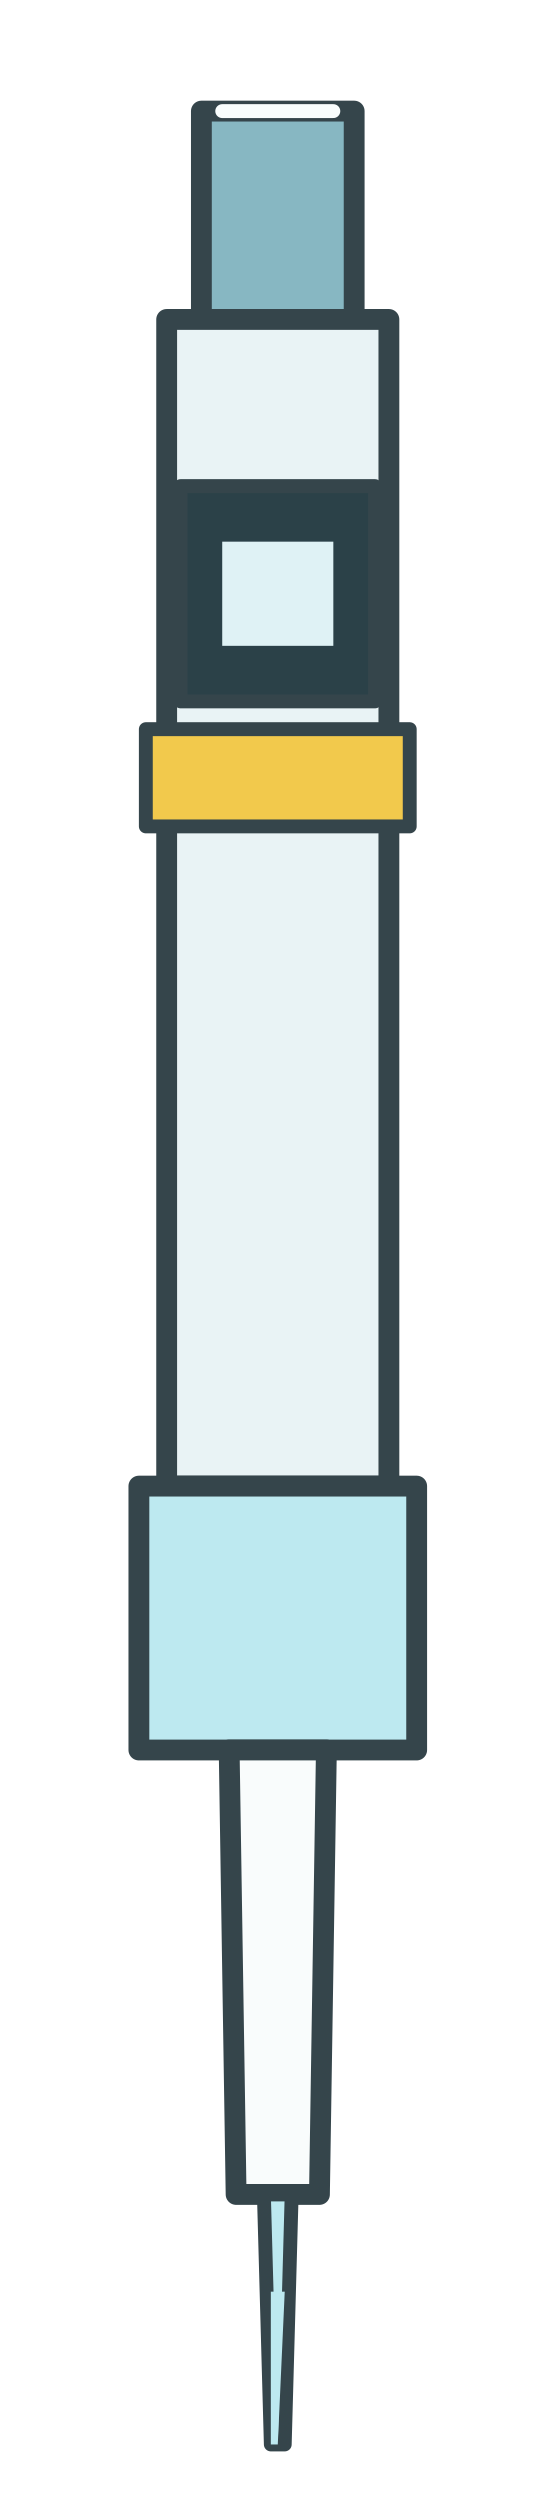
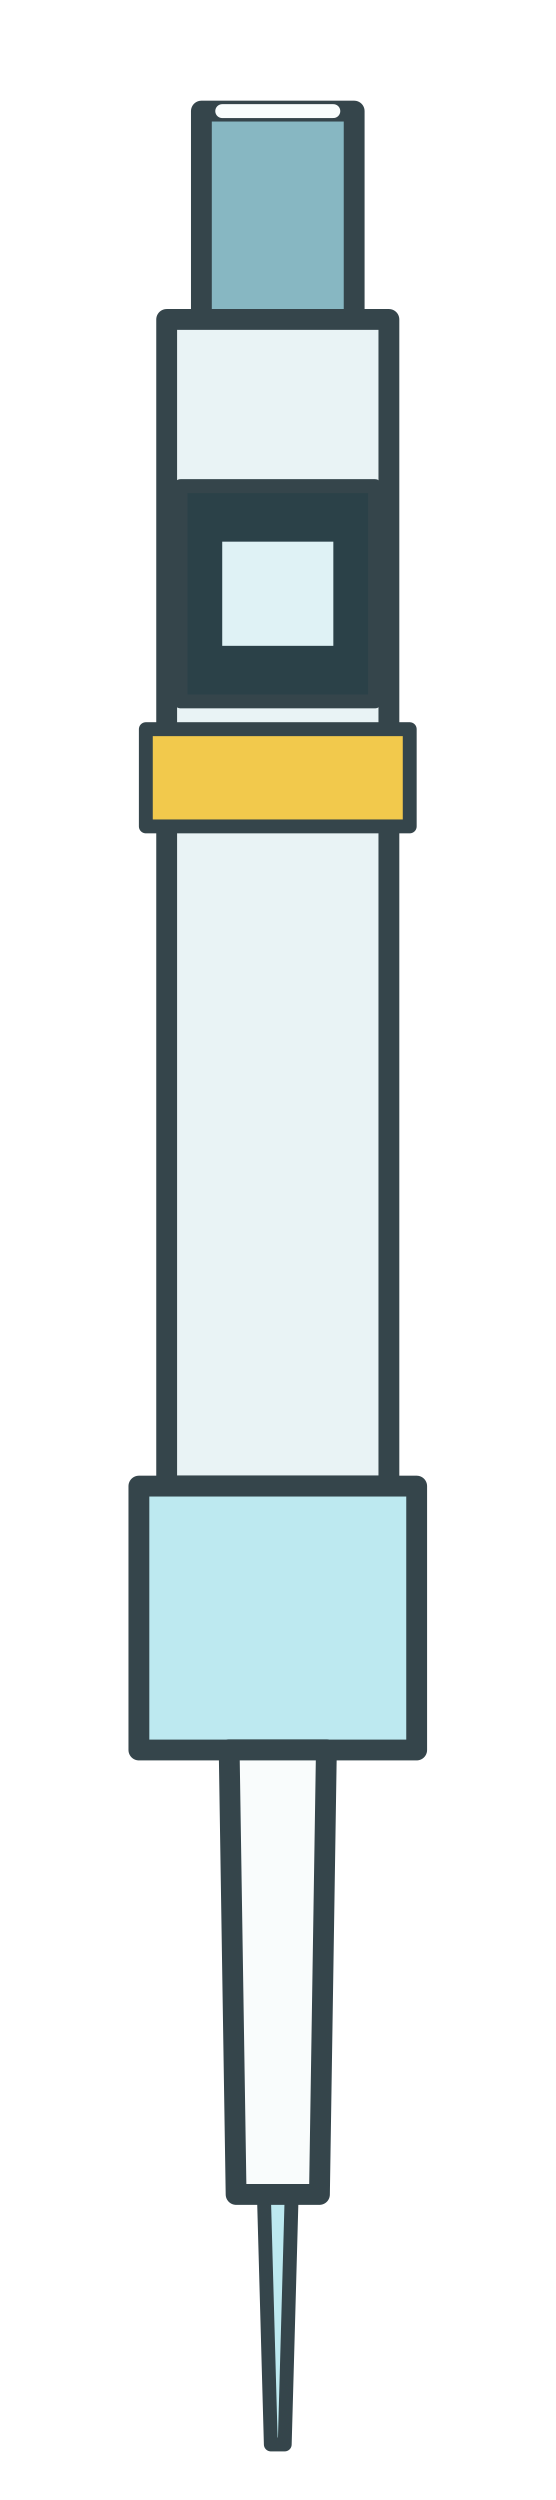
<svg xmlns="http://www.w3.org/2000/svg" viewBox="0 0 80 360">
  <g id="pipette" stroke="#35454b" stroke-linejoin="round">
    <path d="M29 16h22v30H29z" fill="#87b7c2" stroke-width="3" />
    <path d="M32 16h16" fill="none" stroke="#f9fdfd" stroke-width="2" stroke-linecap="round" />
    <path d="M24 46h32v168H24z" fill="#e9f3f5" stroke-width="3" />
    <path d="M26 70h28v31H26z" fill="#2b4148" stroke-width="2" />
    <path d="M32 78h16v15H32z" fill="#dff2f5" stroke="none" />
    <path d="M21 105h38v14H21z" fill="#f2c94c" stroke-width="2" />
    <path d="M20 214h40v38H20z" fill="#bde9f0" stroke-width="3" />
-     <path d="M33 252h14l-1 64H34z" fill="#f9fcfc" stroke-width="3" />
-     <path d="M38 316h4l-1 36h-2z" fill="#bde9f0" stroke-width="2" />
+     <path d="M33 252h14l-1 64H34z" fill="#f9fcfc" stroke="none" />
+     <path d="M38 316h4l-1 36h-2z" fill="#bde9f0" stroke="none" />
  </g>
  <path id="liquid" d="M39 330h2l-1 22h-1z" fill="#bde9f0" />
+   <path d="M33 252h14l-1 64H34z" fill="none" stroke="#35454b" stroke-width="3" stroke-linejoin="round" />
+   <path d="M38 316h4l-1 36h-2z" fill="none" stroke="#35454b" stroke-width="2" stroke-linejoin="round" />
</svg>
